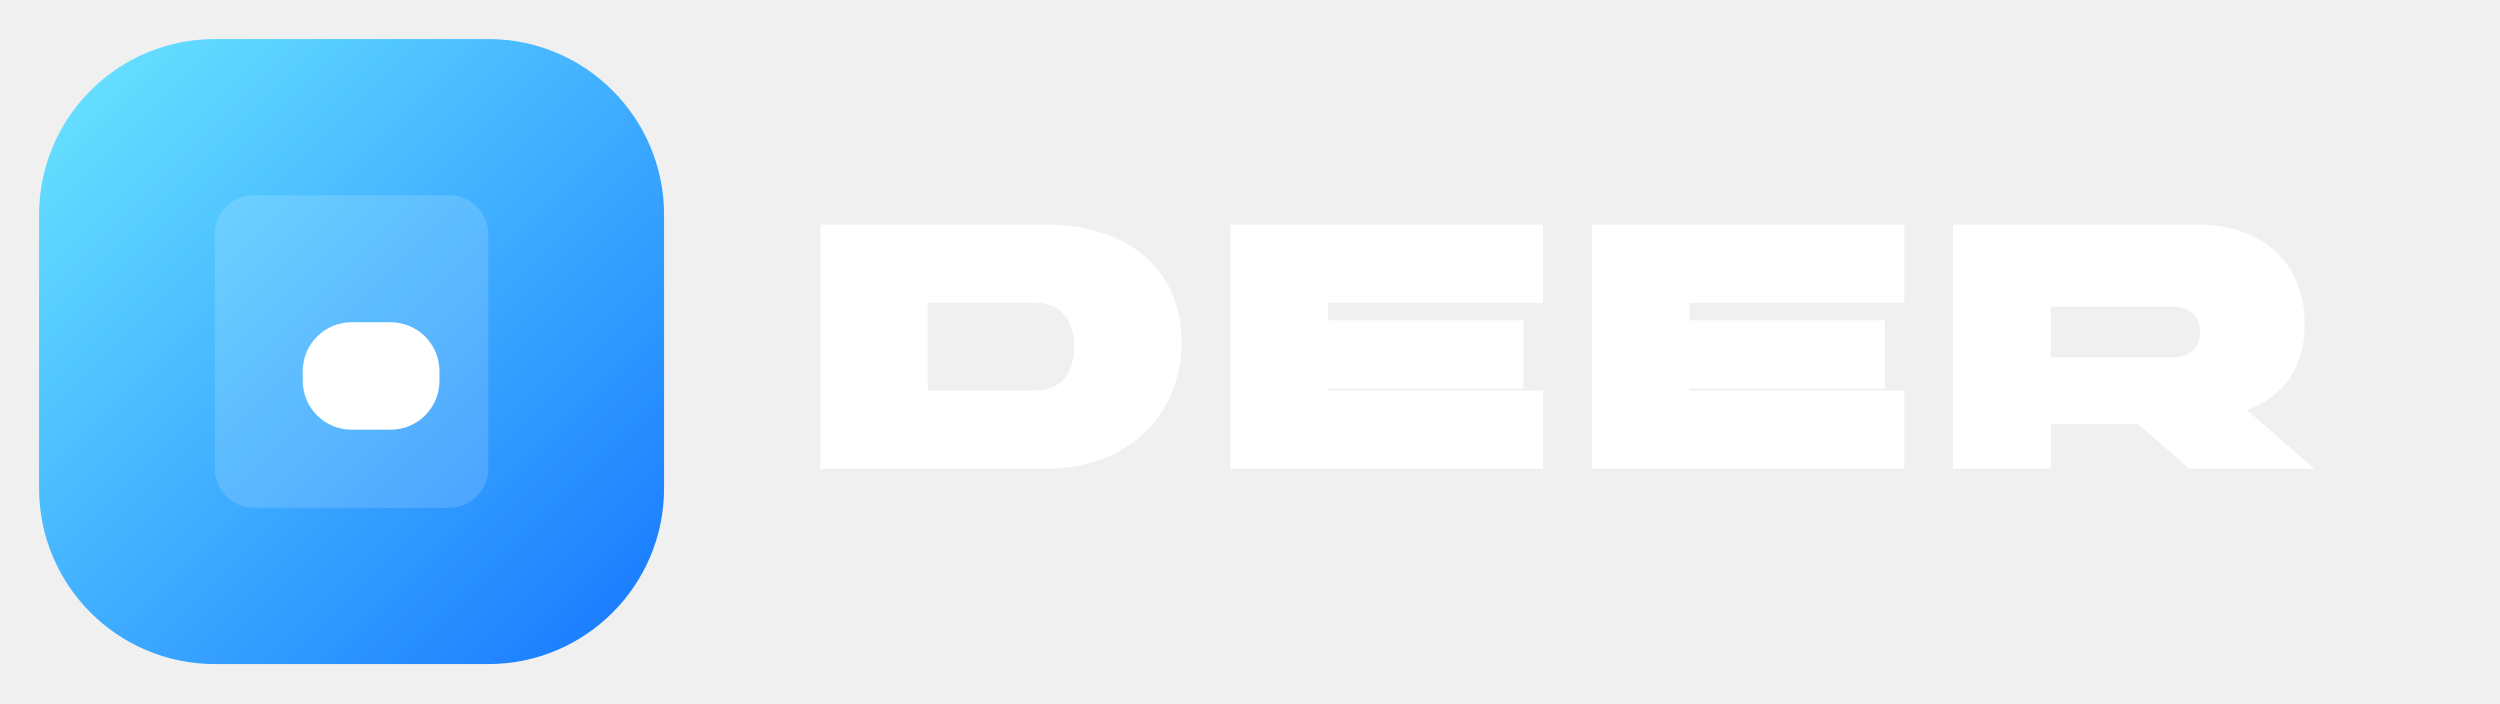
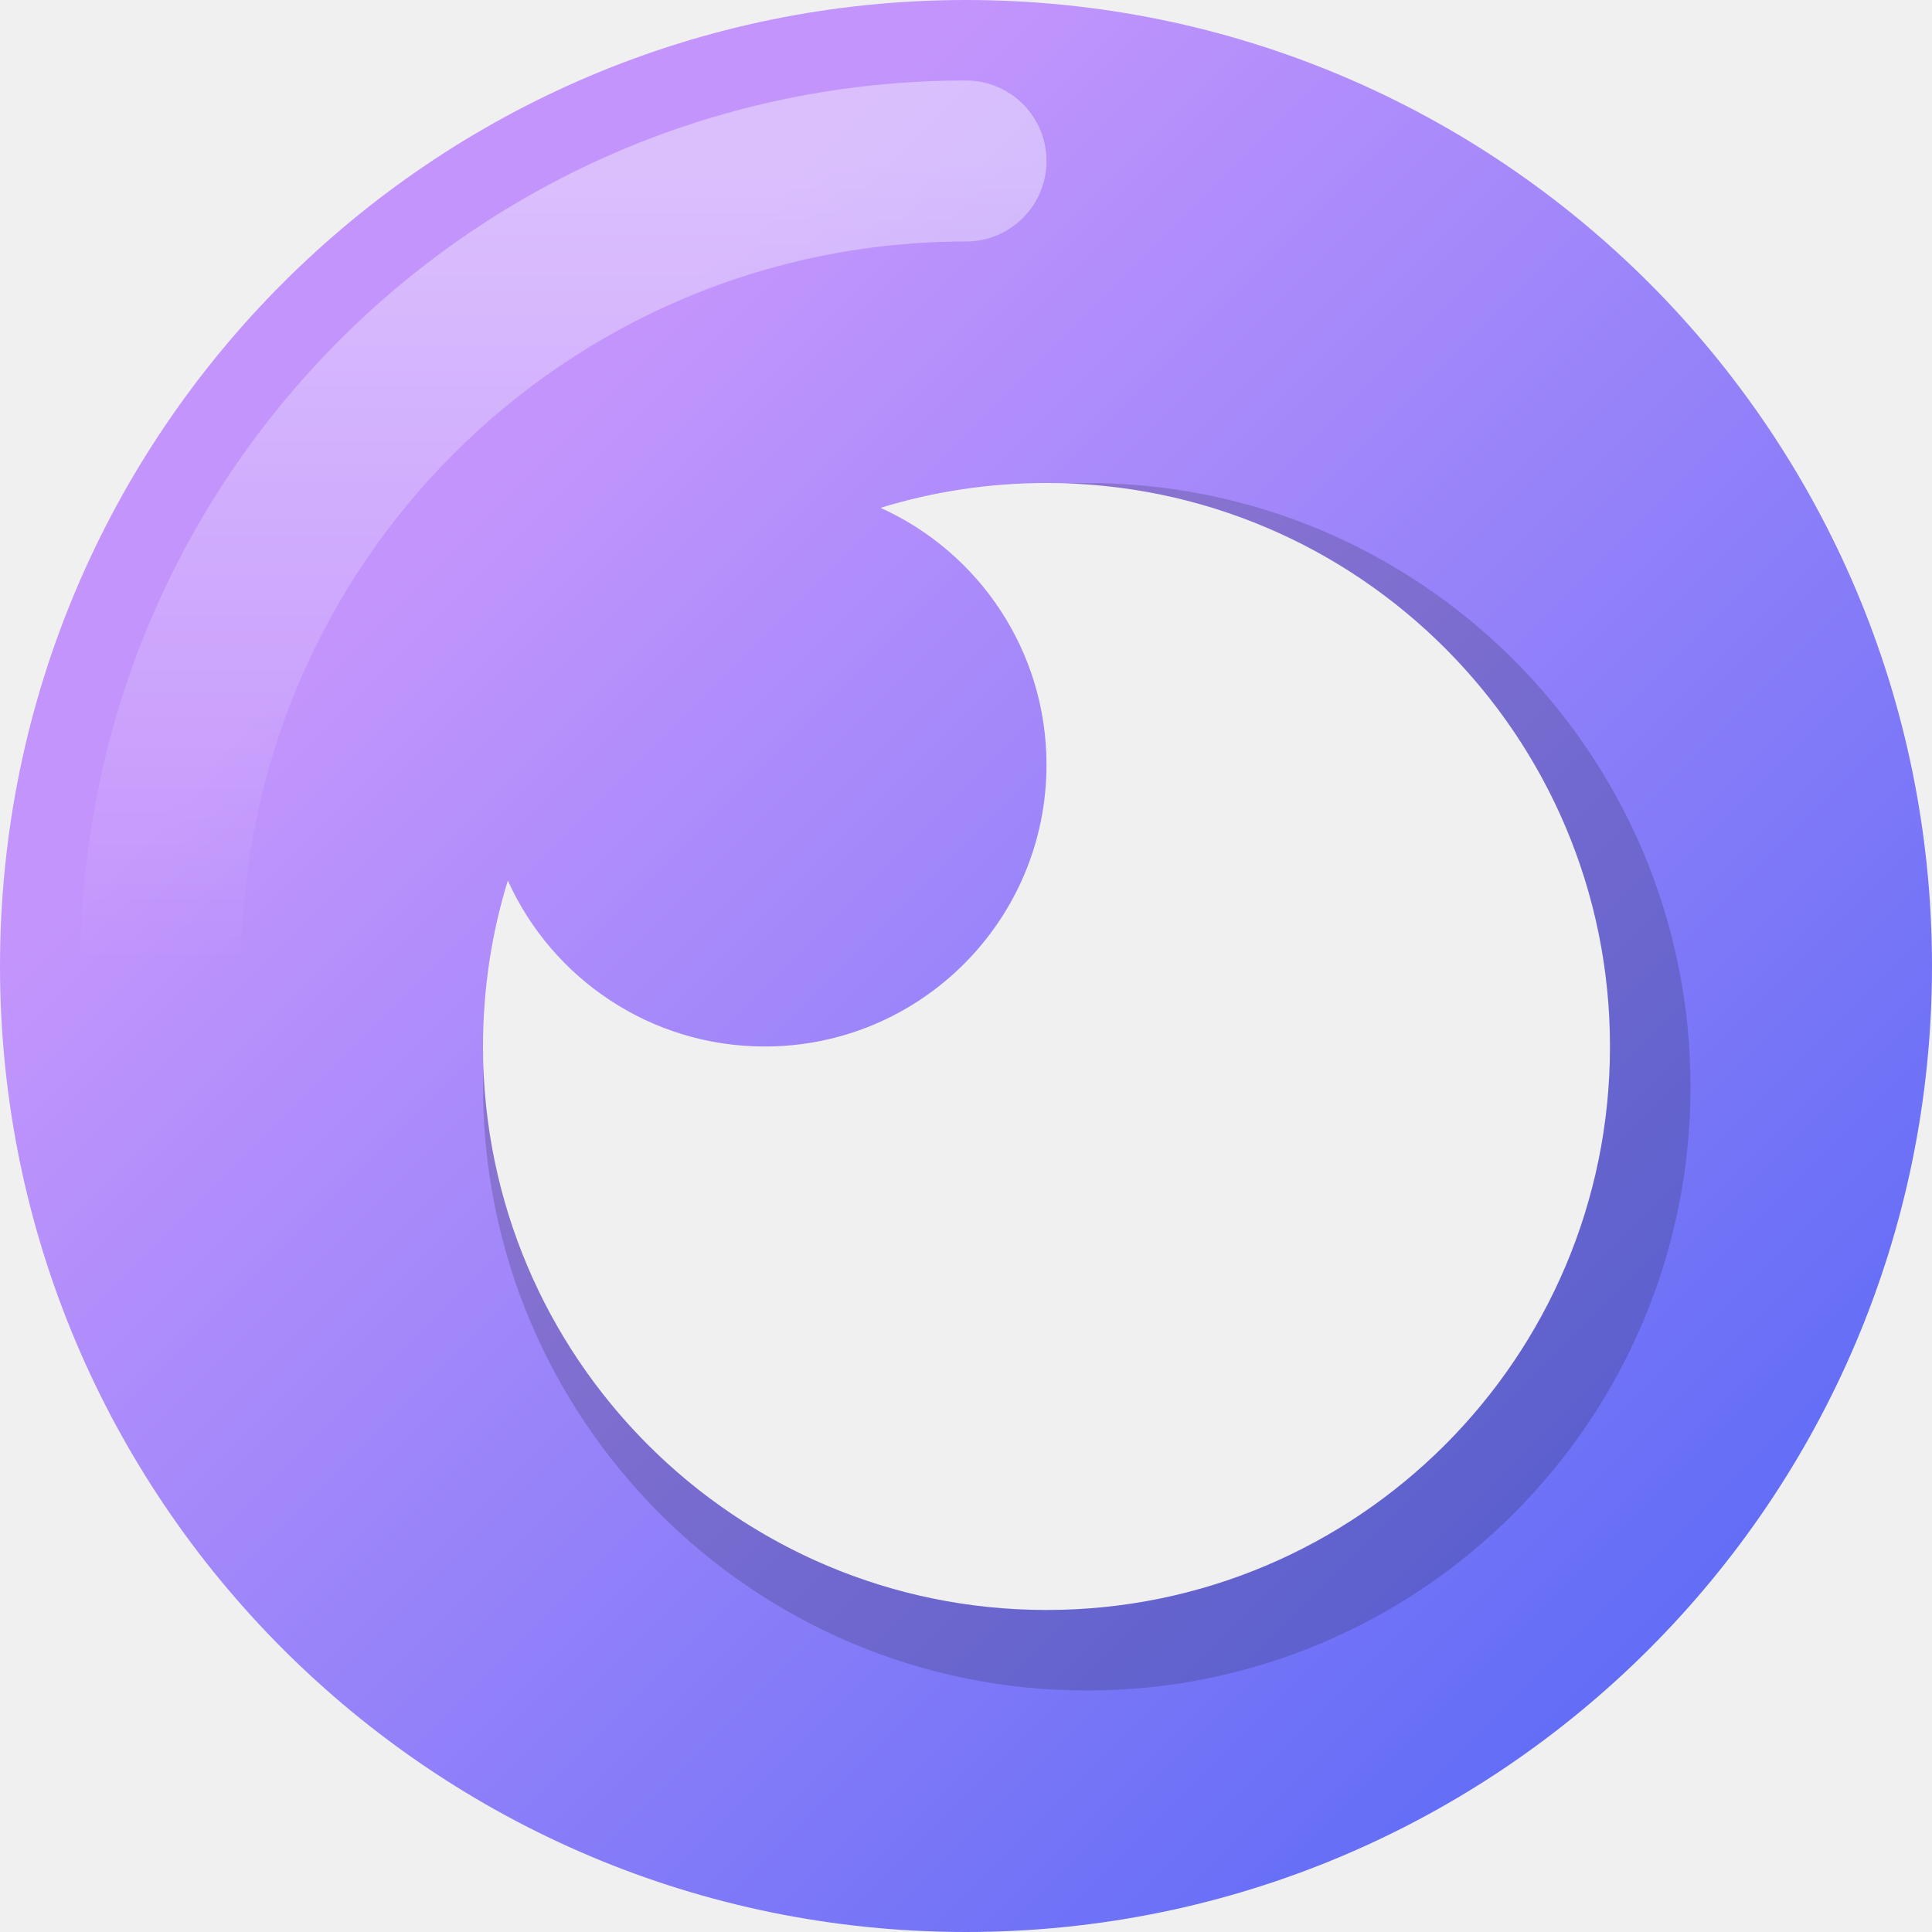
- <svg xmlns="http://www.w3.org/2000/svg" width="256" height="72" viewBox="0 0 256 72" fill="none">
+ <svg xmlns="http://www.w3.org/2000/svg" width="96" height="96" fill="none" viewBox="0 0 96 96">
+   <path fill="url(#paint0_linear)" fill-rule="evenodd" d="M48 96C74.51 96 96 74.51 96 48C96 21.49 74.51 0 48 0C21.49 0 0 21.49 0 48C0 74.51 21.49 96 48 96ZM80 52C80 67.464 67.464 80 52 80C36.536 80 24 67.464 24 52C24 49.13 24.432 46.361 25.234 43.755C27.429 48.617 32.319 52 38 52C45.732 52 52 45.732 52 38C52 32.319 48.617 27.429 43.755 25.234C46.362 24.432 49.13 24 52 24C67.464 24 80 36.536 80 52Z" clip-rule="evenodd" />
+   <path fill="#131928" fill-rule="evenodd" d="M80 52C80 67.464 67.464 80 52 80C36.864 80 24.533 67.99 24.017 52.979C24.006 53.318 24 53.658 24 54C24 70.569 37.431 84 54 84C70.569 84 84 70.569 84 54C84 37.431 70.569 24 54 24C53.66 24 53.321 24.006 52.983 24.017C67.992 24.535 80 36.865 80 52Z" clip-rule="evenodd" opacity=".2" />
+   <path fill="url(#paint1_linear)" fill-rule="evenodd" d="M48 12C28.118 12 12 28.118 12 48C12 50.209 10.209 52 8 52C5.791 52 4 50.209 4 48C4 23.7 23.7 4 48 4C50.209 4 52 5.791 52 8C52 10.209 50.209 12 48 12Z" clip-rule="evenodd" />
  <defs>
-     <linearGradient id="seerrGrad" x1="8" y1="8" x2="64" y2="64" gradientUnits="userSpaceOnUse">
-       <stop stop-color="#66E0FF" />
-       <stop offset="1" stop-color="#1A7DFF" />
+     <linearGradient id="paint0_linear" x1="48" x2="117.5" y1="0" y2="69.5" gradientUnits="userSpaceOnUse">
+       <stop stop-color="#C395FC" />
+       <stop offset="1" stop-color="#4F65F5" />
+     </linearGradient>
+     <linearGradient id="paint1_linear" x1="28" x2="28" y1="8" y2="48" gradientUnits="userSpaceOnUse">
+       <stop stop-color="#fff" stop-opacity=".4" />
+       <stop offset="1" stop-color="#fff" stop-opacity="0" />
    </linearGradient>
  </defs>
-   <rect x="4" y="4" width="64" height="64" rx="18" fill="url(#seerrGrad)" />
-   <path d="M22 24C22 21.791 23.791 20 26 20H46C48.209 20 50 21.791 50 24V48C50 50.209 48.209 52 46 52H26C23.791 52 22 50.209 22 48V24Z" fill="white" fill-opacity="0.15" />
-   <path d="M31 38C31 35.239 33.239 33 36 33H40C42.761 33 45 35.239 45 38V39C45 41.761 42.761 44 40 44H36C33.239 44 31 41.761 31 39V38Z" fill="white" />
-   <path d="M84 48V23H107C116 23 121 28 121 35C121 42 116 48 107 48H84ZM95 40H106C108.8 40 110 38 110 35.5C110 33 108.8 31 106 31H95V40Z" fill="white" />
-   <path d="M126 48V23H158V31H136V32.8H156V39.8H136V40H158V48H126Z" fill="white" />
-   <path d="M163 48V23H195V31H173V32.8H193V39.8H173V40H195V48H163Z" fill="white" />
-   <path d="M200 48V23H225C232 23 236 27.2 236 33.2C236 37.7 233.8 40.6 230.1 42L237 48H224.2L218.9 43.4H210V48H200ZM210 36.6H222.2C224.2 36.6 225.3 35.7 225.3 34C225.3 32.3 224.2 31.4 222.2 31.4H210V36.6Z" fill="white" />
</svg>
